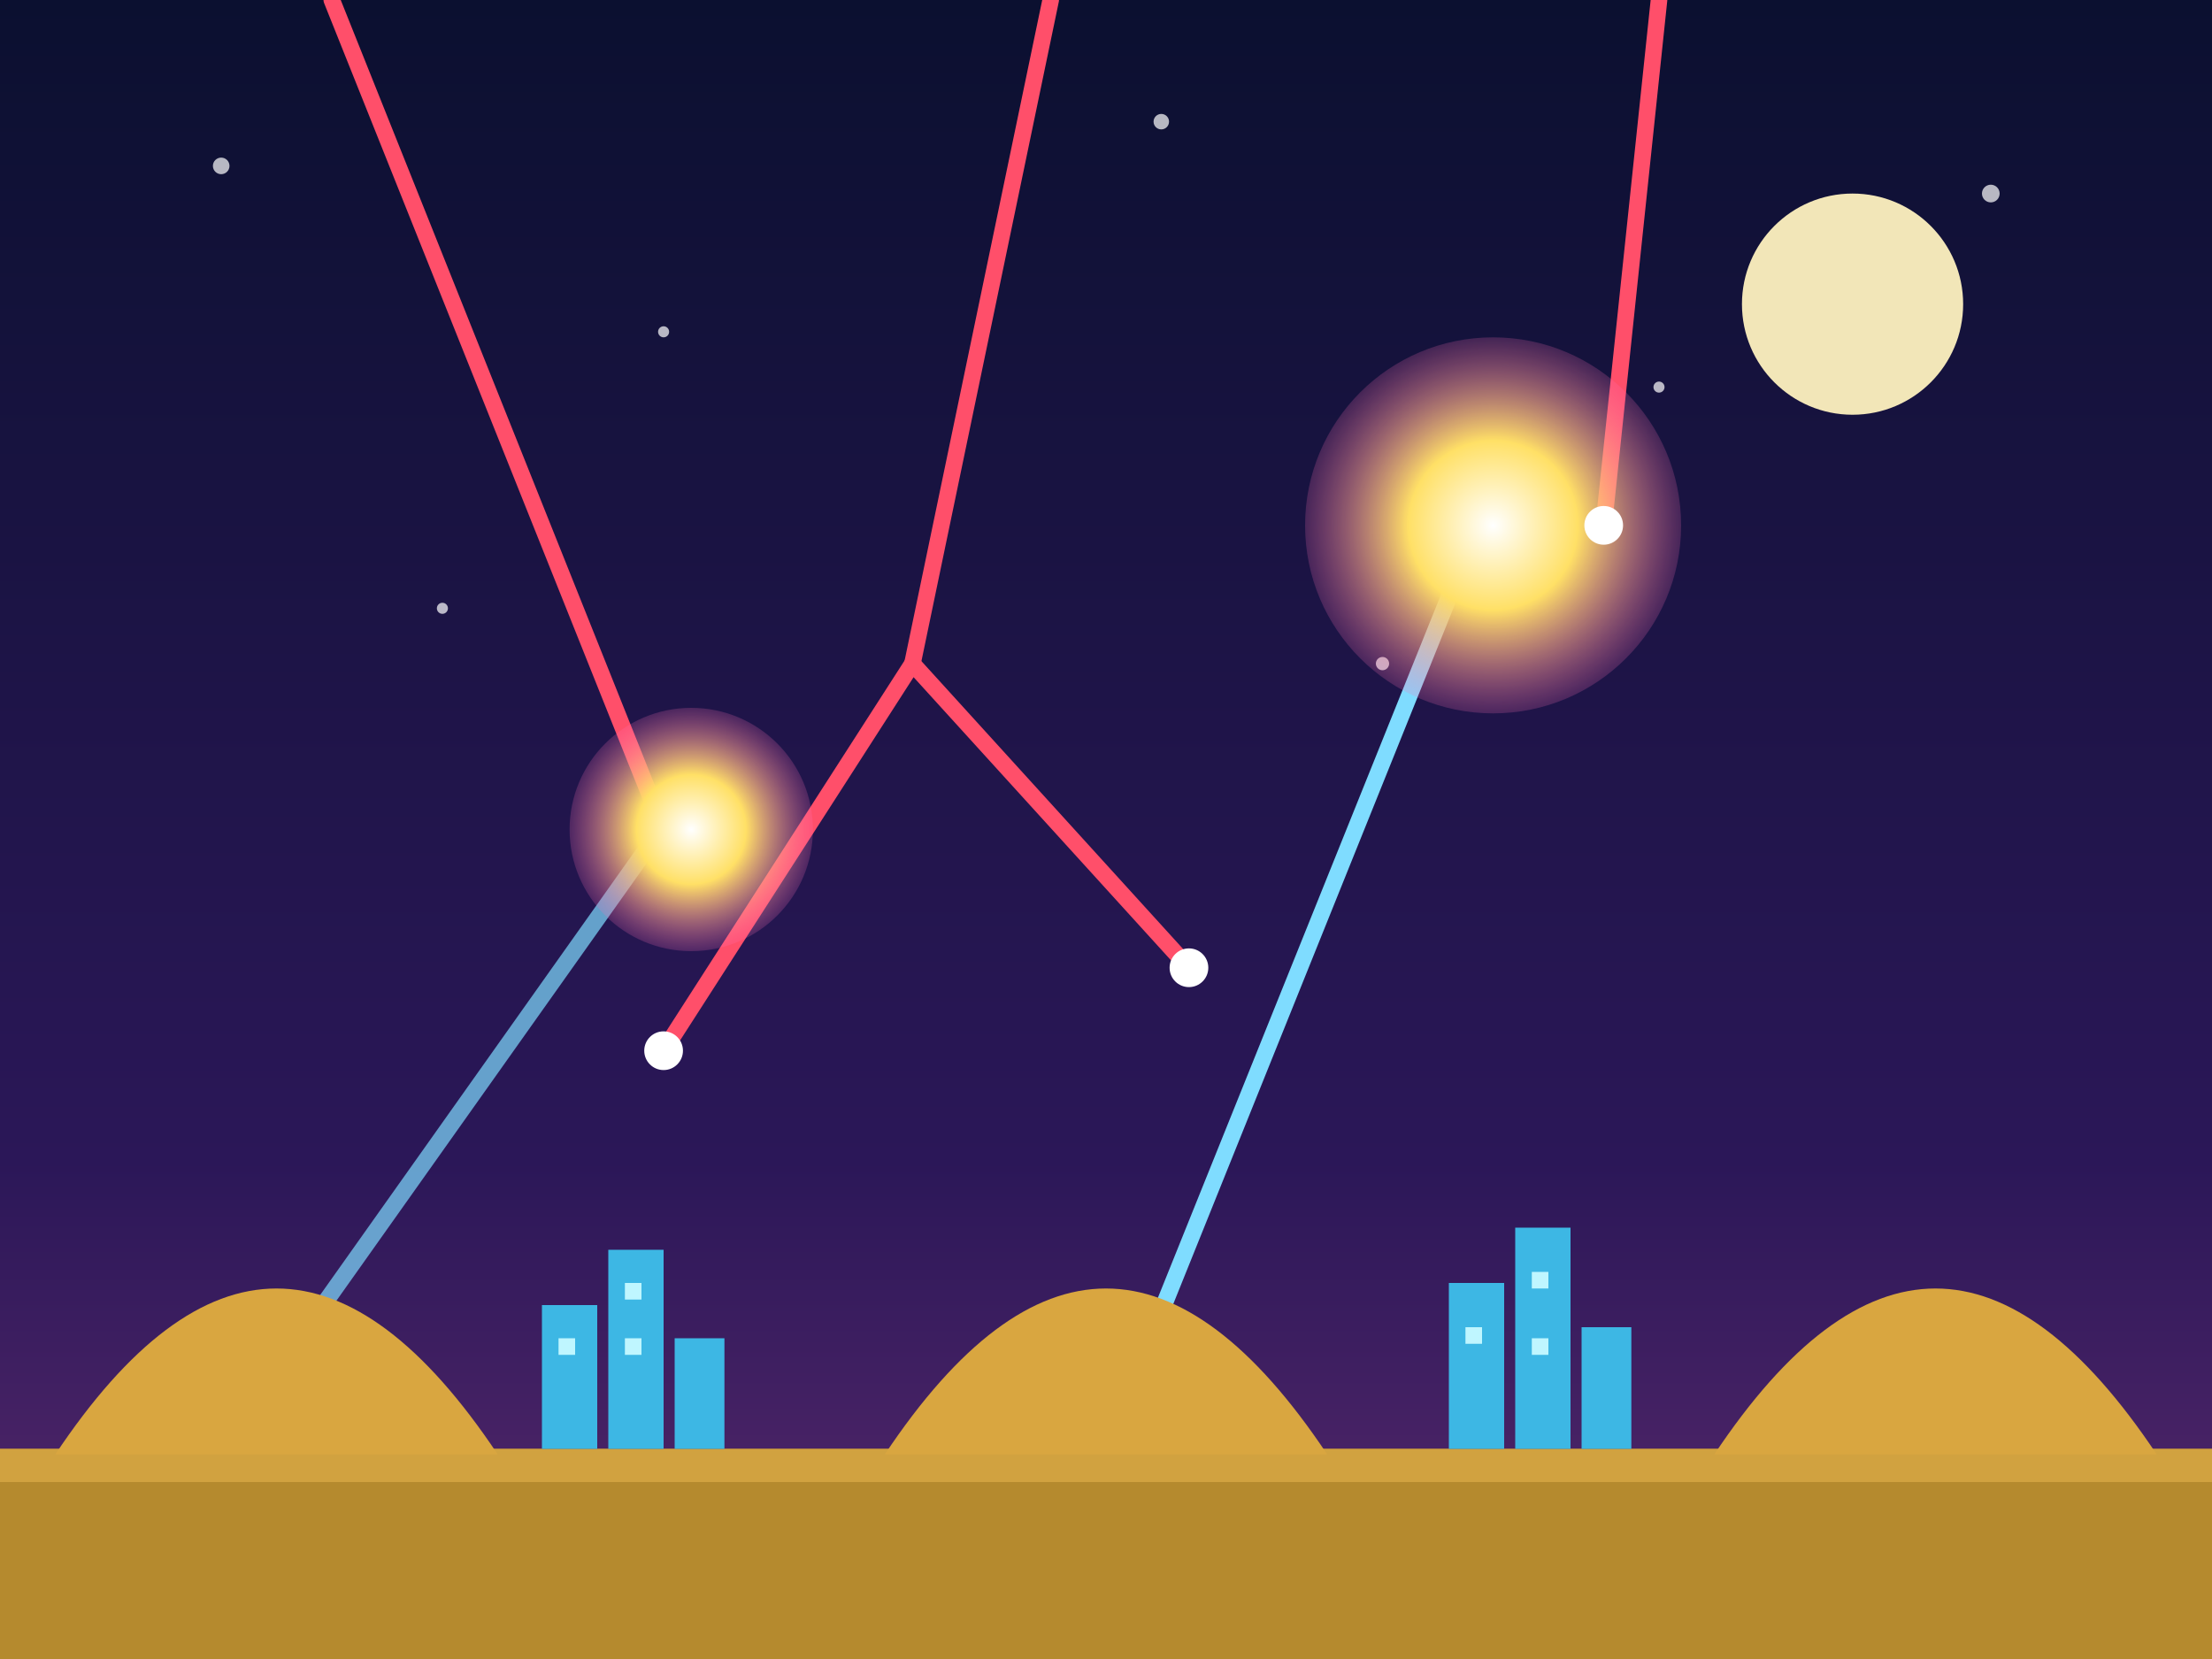
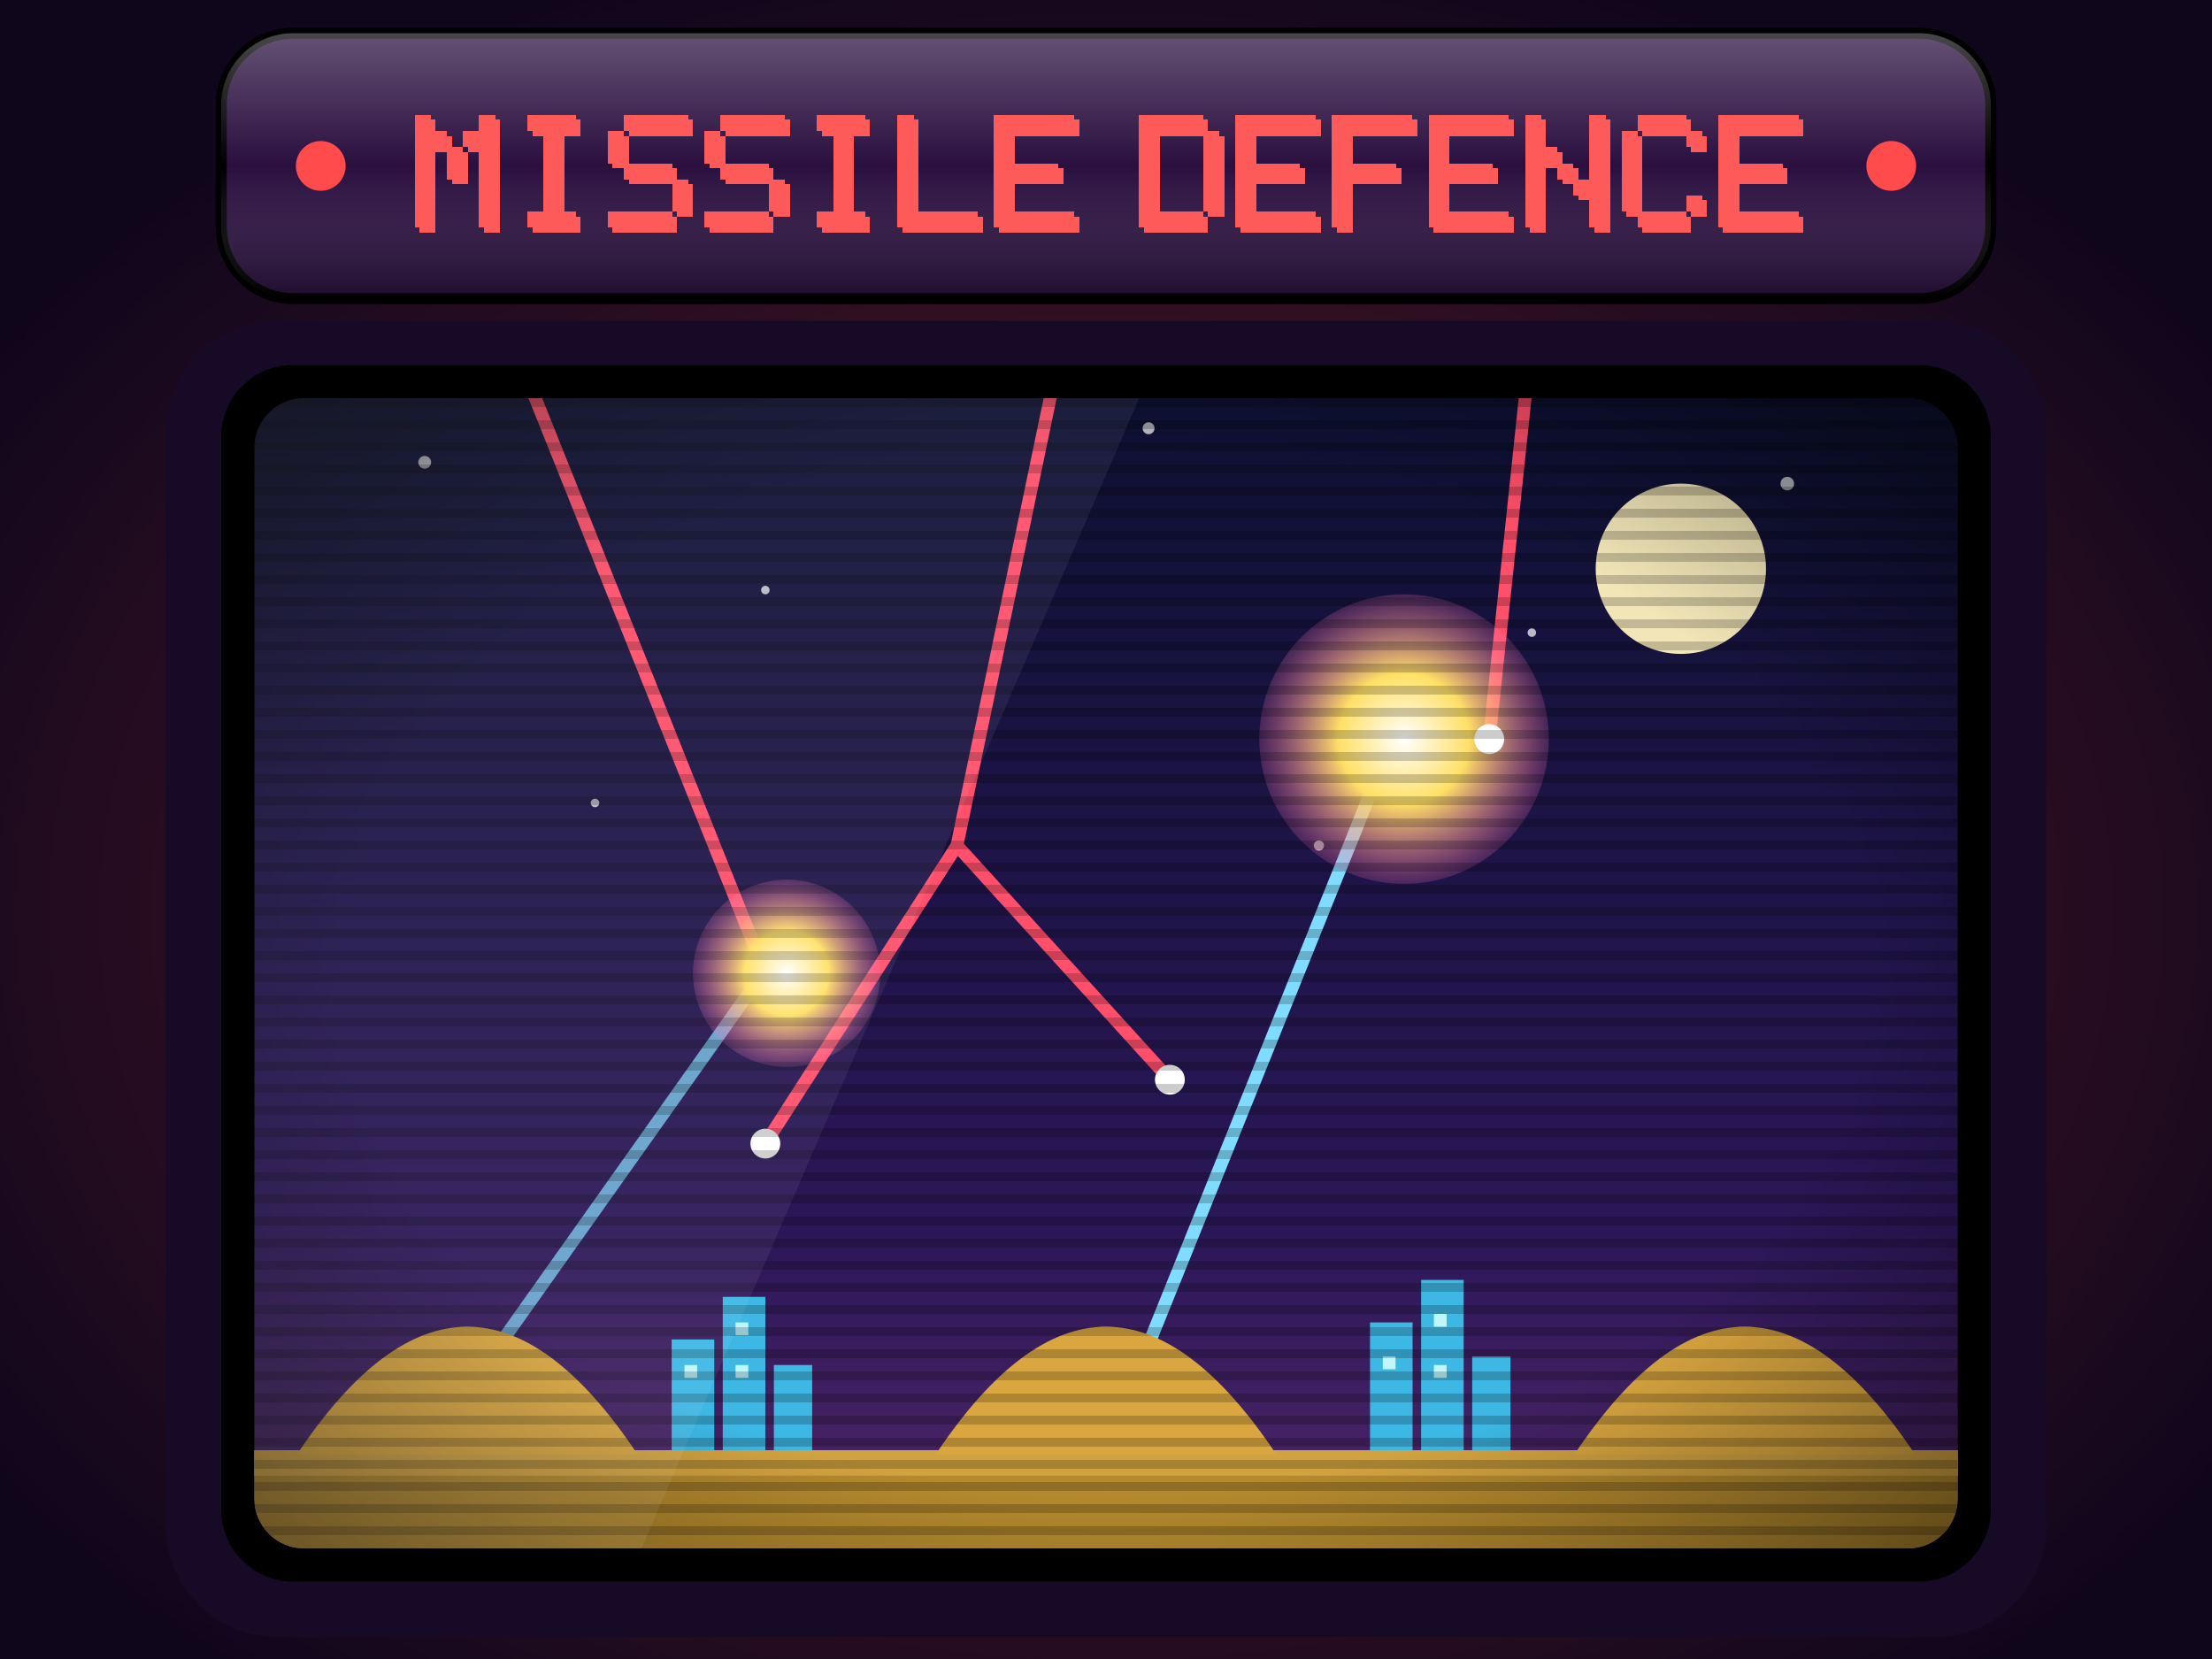
<svg xmlns="http://www.w3.org/2000/svg" viewBox="0 0 400 300">
  <defs>
-     <linearGradient id="s" x1="0" y1="0" x2="0" y2="1">
-       <stop offset="0" stop-color="#0b1030" />
-       <stop offset=".7" stop-color="#2b1758" />
-       <stop offset="1" stop-color="#5b2a6e" />
+     <radialGradient id="cg" cx=".5" cy=".55" r=".6">
+       <stop offset="0" stop-color="#ff4b4b" stop-opacity=".35" />
+       <stop offset="1" stop-color="#ff4b4b" stop-opacity="0" />
+     </radialGradient>
+     <linearGradient id="cm" x1="0" y1="0" x2="0" y2="1">
+       <stop offset="0" stop-color="#fff" stop-opacity=".28" />
+       <stop offset=".5" stop-color="#fff" stop-opacity="0" />
+       <stop offset="1" stop-color="#000" stop-opacity=".3" />
    </linearGradient>
-     <radialGradient id="b">
-       <stop offset="0" stop-color="#fff" />
-       <stop offset=".45" stop-color="#ffe066" />
-       <stop offset="1" stop-color="#ff6fb5" stop-opacity=".2" />
+     <pattern id="cs" width="4" height="4" patternUnits="userSpaceOnUse">
+       <rect width="4" height="1.6" fill="#000" opacity=".2" />
+     </pattern>
+     <radialGradient id="cv" cx=".5" cy=".5" r=".72">
+       <stop offset=".62" stop-color="#000" stop-opacity="0" />
+       <stop offset="1" stop-color="#000" stop-opacity=".5" />
    </radialGradient>
+     <clipPath id="cc">
+       <rect x="46" y="72" width="308" height="208" rx="9" />
+     </clipPath>
  </defs>
-   <rect width="400" height="300" fill="url(#s)" />
-   <g fill="#fff" opacity=".7">
-     <circle cx="40" cy="30" r="1.5" />
-     <circle cx="120" cy="60" r="1" />
-     <circle cx="210" cy="22" r="1.4" />
-     <circle cx="300" cy="70" r="1" />
-     <circle cx="360" cy="35" r="1.6" />
-     <circle cx="80" cy="110" r="1" />
-     <circle cx="250" cy="120" r="1.2" />
+   <rect width="400" height="300" fill="#10061c" />
+   <rect width="400" height="300" fill="url(#cg)" />
+   <rect x="30" y="58" width="340" height="238" rx="20" fill="#160a26" />
+   <rect x="40" y="66" width="320" height="220" rx="13" fill="#000" />
+   <g clip-path="url(#cc)">
+     <g transform="translate(46 60.5) scale(0.77)">
+       <defs>
+         <linearGradient id="os" x1="0" y1="0" x2="0" y2="1">
+           <stop offset="0" stop-color="#0b1030" />
+           <stop offset=".7" stop-color="#2b1758" />
+           <stop offset="1" stop-color="#5b2a6e" />
+         </linearGradient>
+         <radialGradient id="ob">
+           <stop offset="0" stop-color="#fff" />
+           <stop offset=".45" stop-color="#ffe066" />
+           <stop offset="1" stop-color="#ff6fb5" stop-opacity=".2" />
+         </radialGradient>
+       </defs>
+       <rect width="400" height="300" fill="url(#os)" />
+       <g fill="#fff" opacity=".7">
+         <circle cx="40" cy="30" r="1.5" />
+         <circle cx="120" cy="60" r="1" />
+         <circle cx="210" cy="22" r="1.4" />
+         <circle cx="300" cy="70" r="1" />
+         <circle cx="360" cy="35" r="1.6" />
+         <circle cx="80" cy="110" r="1" />
+         <circle cx="250" cy="120" r="1.2" />
+       </g>
+       <circle cx="335" cy="55" r="20" fill="#f2e6b8" />
+       <g stroke-linecap="round" stroke-width="3">
+         <path d="M60 0L120 150" stroke="#ff4f6a" />
+         <path d="M190 0L165 120" stroke="#ff4f6a" />
+         <path d="M165 120L120 190M165 120L215 175" stroke="#ff4f6a" />
+         <path d="M300 0L290 95" stroke="#ff4f6a" />
+         <path d="M200 262L262 108" stroke="#7fdcff" />
+         <path d="M40 262L118 152" stroke="#7fdcff" opacity=".7" />
+       </g>
+       <circle cx="270" cy="95" r="34" fill="url(#ob)" />
+       <circle cx="125" cy="150" r="22" fill="url(#ob)" />
+       <g fill="#fff">
+         <circle cx="120" cy="190" r="3.5" />
+         <circle cx="215" cy="175" r="3.5" />
+         <circle cx="290" cy="95" r="3.5" />
+       </g>
+       <rect y="262" width="400" height="38" fill="#b58a2e" />
+       <rect y="262" width="400" height="6" fill="#d1a240" />
+       <g fill="#d9a640">
+         <path d="M10 263q20-30 40-30t40 30z" />
+         <path d="M160 263q20-30 40-30t40 30z" />
+         <path d="M310 263q20-30 40-30t40 30z" />
+       </g>
+       <g fill="#3db7e4">
+         <rect x="98" y="236" width="10" height="26" />
+         <rect x="110" y="226" width="10" height="36" />
+         <rect x="122" y="242" width="9" height="20" />
+         <rect x="262" y="232" width="10" height="30" />
+         <rect x="274" y="222" width="10" height="40" />
+         <rect x="286" y="240" width="9" height="22" />
+       </g>
+       <g fill="#bff6ff">
+         <rect x="101" y="242" width="3" height="3" />
+         <rect x="113" y="232" width="3" height="3" />
+         <rect x="113" y="242" width="3" height="3" />
+         <rect x="277" y="230" width="3" height="3" />
+         <rect x="277" y="242" width="3" height="3" />
+         <rect x="265" y="240" width="3" height="3" />
+       </g>
+     </g>
+     <rect x="46" y="72" width="308" height="208" fill="url(#cs)" />
+     <rect x="46" y="72" width="308" height="208" fill="url(#cv)" />
+     <path d="M46 72h160l-90 208H46z" fill="#fff" opacity=".06" />
  </g>
-   <circle cx="335" cy="55" r="20" fill="#f2e6b8" />
-   <g stroke-linecap="round" stroke-width="3">
-     <path d="M60 0L120 150" stroke="#ff4f6a" />
-     <path d="M190 0L165 120" stroke="#ff4f6a" />
-     <path d="M165 120L120 190M165 120L215 175" stroke="#ff4f6a" />
-     <path d="M300 0L290 95" stroke="#ff4f6a" />
-     <path d="M200 262L262 108" stroke="#7fdcff" />
-     <path d="M40 262L118 152" stroke="#7fdcff" opacity=".7" />
-   </g>
-   <circle cx="270" cy="95" r="34" fill="url(#b)" />
-   <circle cx="125" cy="150" r="22" fill="url(#b)" />
-   <g fill="#fff">
-     <circle cx="120" cy="190" r="3.5" />
-     <circle cx="215" cy="175" r="3.5" />
-     <circle cx="290" cy="95" r="3.5" />
-   </g>
-   <rect y="262" width="400" height="38" fill="#b58a2e" />
-   <rect y="262" width="400" height="6" fill="#d1a240" />
-   <g fill="#d9a640">
-     <path d="M10 263q20-30 40-30t40 30z" />
-     <path d="M160 263q20-30 40-30t40 30z" />
-     <path d="M310 263q20-30 40-30t40 30z" />
-   </g>
-   <g fill="#3db7e4">
-     <rect x="98" y="236" width="10" height="26" />
-     <rect x="110" y="226" width="10" height="36" />
-     <rect x="122" y="242" width="9" height="20" />
-     <rect x="262" y="232" width="10" height="30" />
-     <rect x="274" y="222" width="10" height="40" />
-     <rect x="286" y="240" width="9" height="22" />
-   </g>
-   <g fill="#bff6ff">
-     <rect x="101" y="242" width="3" height="3" />
-     <rect x="113" y="232" width="3" height="3" />
-     <rect x="113" y="242" width="3" height="3" />
-     <rect x="277" y="230" width="3" height="3" />
-     <rect x="277" y="242" width="3" height="3" />
-     <rect x="265" y="240" width="3" height="3" />
+   <rect x="40" y="6" width="320" height="48" rx="13" fill="#2a0f3f" stroke="#000" stroke-width="2" />
+   <rect x="40" y="6" width="320" height="48" rx="13" fill="url(#cm)" />
+   <circle cx="58" cy="30" r="4.5" fill="#ff4b4b" />
+   <circle cx="342" cy="30" r="4.5" fill="#ff4b4b" />
+   <g transform="translate(75.0 20.8) scale(2.91)" fill="none" stroke-width="1" shape-rendering="crispEdges">
+     <use href="#tt" stroke="#5ae9ff" transform="translate(.3 .3)" />
+     <path id="tt" d="M0 0.5h1M4 0.5h1M0 1.5h2M3 1.5h2M0 2.5h1M2 2.5h1M4 2.5h1M0 3.5h1M2 3.5h1M4 3.5h1M0 4.5h1M4 4.5h1M0 5.5h1M4 5.5h1M0 6.5h1M4 6.5h1M7 0.5h3M8 1.5h1M8 2.5h1M8 3.5h1M8 4.5h1M8 5.5h1M7 6.5h3M13 0.5h4M12 1.5h1M12 2.5h1M13 3.5h3M16 4.5h1M16 5.5h1M12 6.5h4M19 0.5h4M18 1.5h1M18 2.5h1M19 3.5h3M22 4.5h1M22 5.5h1M18 6.5h4M25 0.5h3M26 1.5h1M26 2.5h1M26 3.5h1M26 4.5h1M26 5.5h1M25 6.5h3M30 0.5h1M30 1.5h1M30 2.5h1M30 3.5h1M30 4.5h1M30 5.5h1M30 6.5h5M36 0.5h5M36 1.5h1M36 2.5h1M36 3.5h4M36 4.5h1M36 5.5h1M36 6.5h5M45 0.5h4M45 1.5h1M49 1.5h1M45 2.5h1M49 2.5h1M45 3.5h1M49 3.5h1M45 4.5h1M49 4.5h1M45 5.5h1M49 5.5h1M45 6.5h4M51 0.5h5M51 1.5h1M51 2.5h1M51 3.5h4M51 4.5h1M51 5.5h1M51 6.5h5M57 0.5h5M57 1.5h1M57 2.5h1M57 3.5h4M57 4.5h1M57 5.5h1M57 6.5h1M63 0.5h5M63 1.5h1M63 2.5h1M63 3.5h4M63 4.5h1M63 5.5h1M63 6.5h5M69 0.5h1M73 0.5h1M69 1.5h1M73 1.5h1M69 2.5h2M73 2.5h1M69 3.5h1M71 3.5h1M73 3.5h1M69 4.5h1M72 4.5h2M69 5.5h1M73 5.5h1M69 6.5h1M73 6.5h1M76 0.5h3M75 1.5h1M79 1.5h1M75 2.5h1M75 3.5h1M75 4.5h1M75 5.5h1M79 5.5h1M76 6.5h3M81 0.5h5M81 1.5h1M81 2.5h1M81 3.5h4M81 4.5h1M81 5.5h1M81 6.5h5" stroke="#ff5a5a" />
  </g>
</svg>
